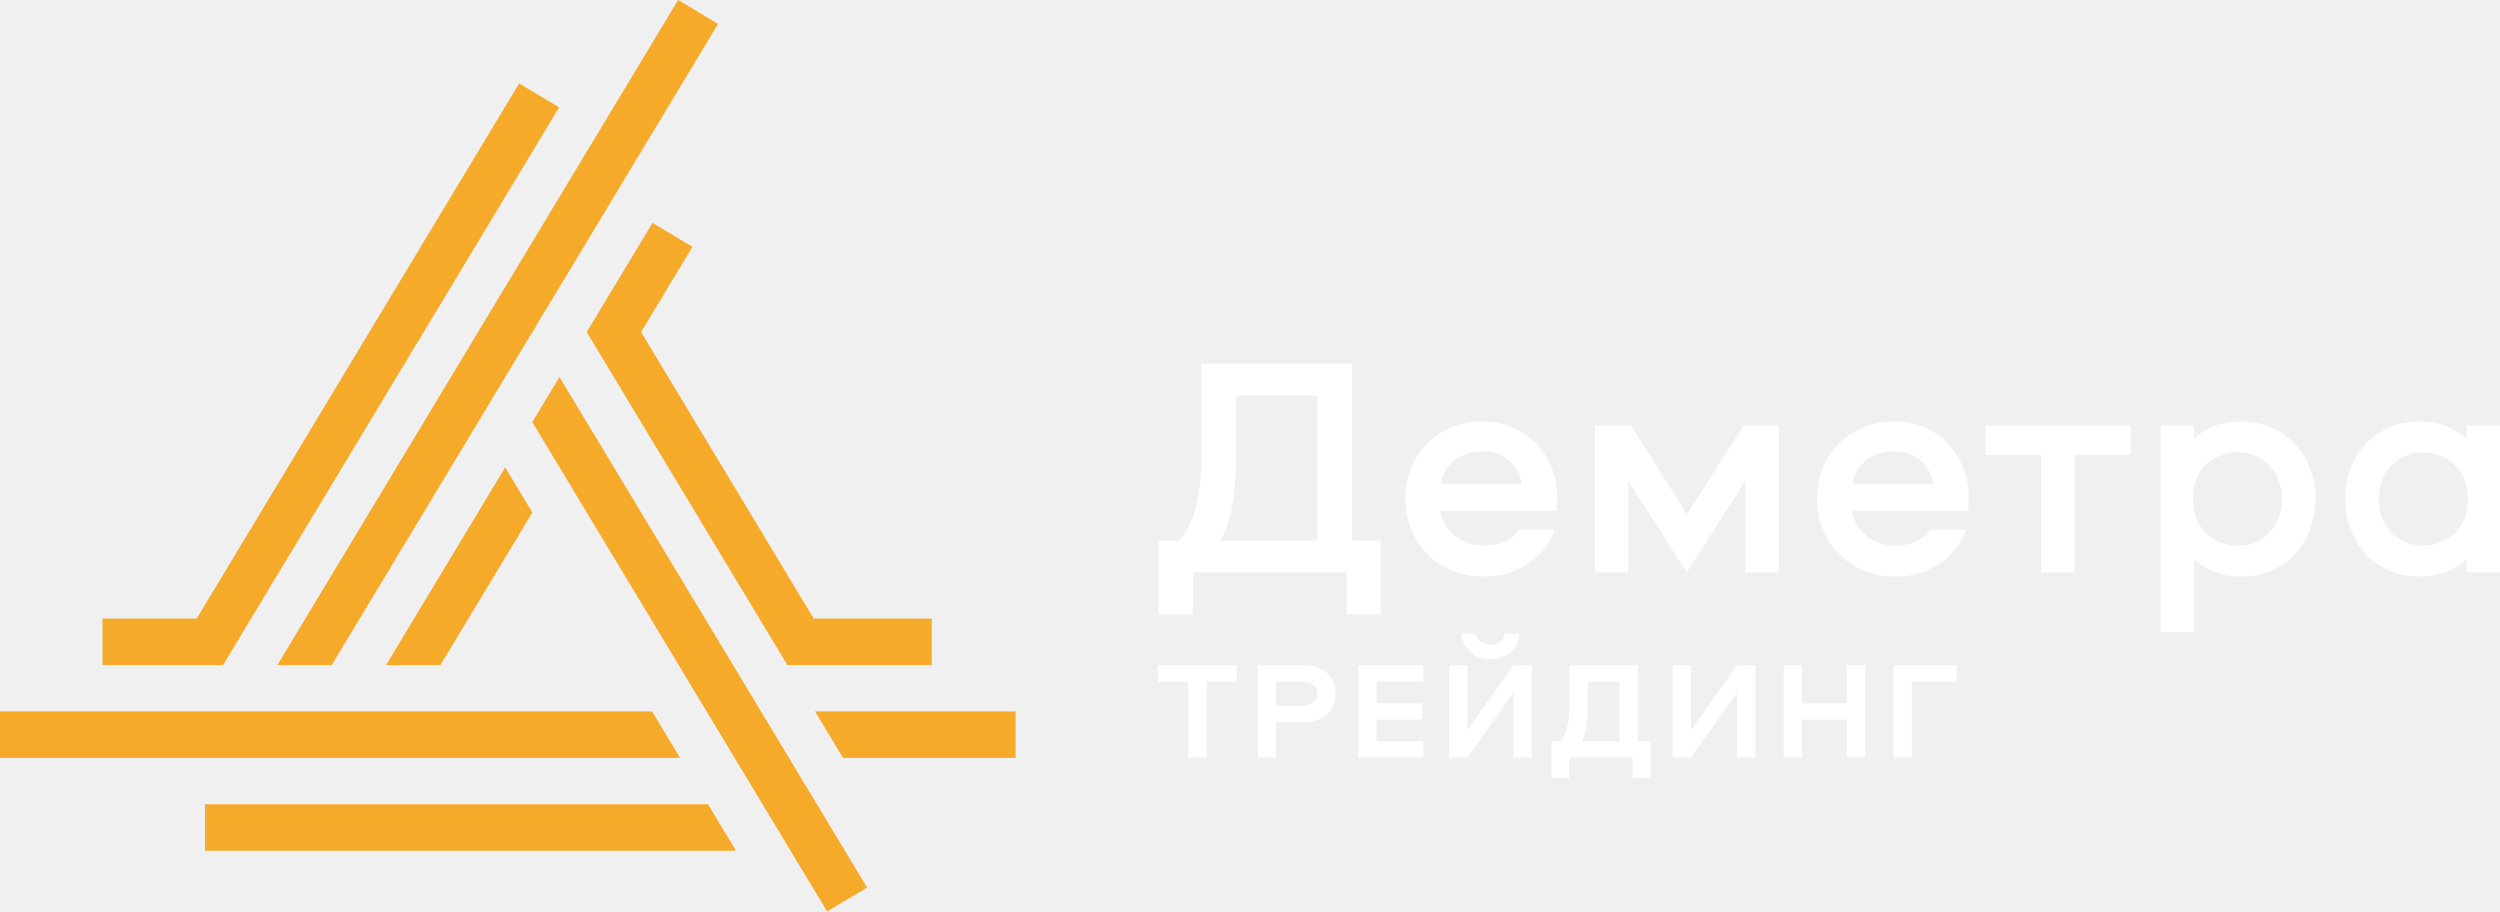
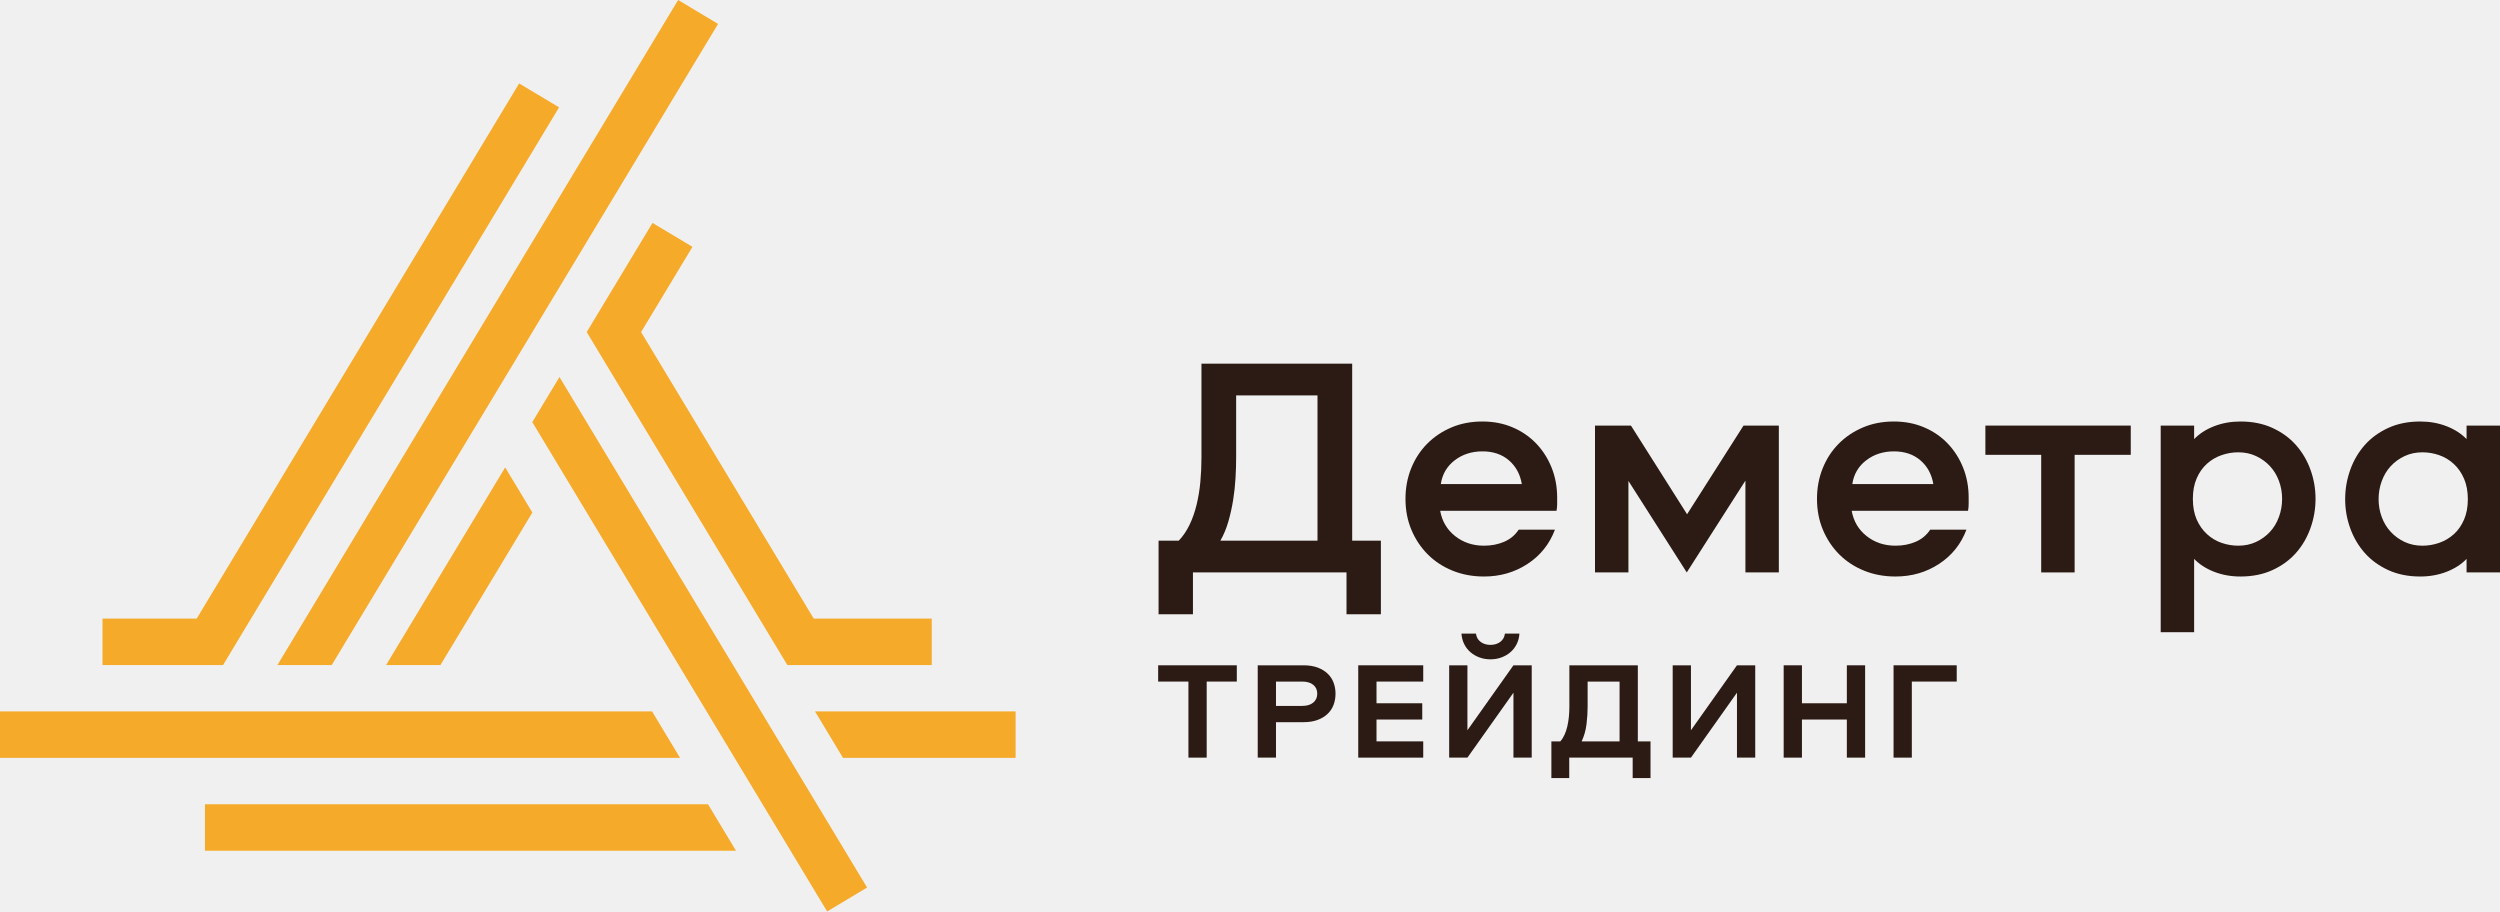
<svg xmlns="http://www.w3.org/2000/svg" width="192" height="70" viewBox="0 0 192 70" fill="none">
  <path d="M50.077 54.634H0V58.202H52.226L50.077 54.634Z" fill="#F5AA29" />
  <path d="M62.592 54.634L64.742 58.202H77.999V54.634H62.592Z" fill="#F5AA29" />
  <path d="M15.743 61.77V65.337H56.517V65.323L54.376 61.77H15.743Z" fill="#F5AA29" />
-   <path d="M17.131 51.075L42.938 8.245L39.871 6.408L15.106 47.507H7.872V51.075H17.131Z" fill="#F5AA29" />
+   <path d="M17.13 51.075L42.937 8.245L39.87 6.408L15.106 47.507H7.871V51.075H17.13Z" fill="#F5AA29" />
  <path d="M25.477 51.075L55.147 1.837L52.08 0L21.305 51.075H25.477Z" fill="#F5AA29" />
-   <path d="M40.88 32.419L63.525 70L66.592 68.162L42.968 28.956L40.88 32.419Z" fill="#F5AA29" />
+   <path d="M40.88 32.419L63.525 70L66.592 68.162L42.967 28.956L40.88 32.419Z" fill="#F5AA29" />
  <path d="M40.885 39.362L38.797 35.898L29.651 51.075H33.826L40.885 39.362Z" fill="#F5AA29" />
-   <path d="M53.181 18.958L50.112 17.12L45.061 25.503L60.47 51.075H71.559V47.507H62.494L49.236 25.503L53.181 18.958Z" fill="#F5AA29" />
-   <path d="M103.412 43.962H91.619V47.178H88.979V41.523H90.529C90.852 41.185 91.126 40.783 91.352 40.316C91.578 39.849 91.76 39.334 91.897 38.77C92.034 38.207 92.131 37.619 92.188 37.008C92.244 36.396 92.272 35.776 92.272 35.148V27.928H103.848V41.523H106.052V47.178H103.412V43.962ZM94.888 36.73C94.856 37.285 94.795 37.841 94.706 38.396C94.617 38.951 94.496 39.499 94.343 40.038C94.19 40.577 93.984 41.072 93.725 41.523H101.184V30.367H94.936V35.124C94.936 35.639 94.92 36.175 94.888 36.73Z" fill="white" />
-   <path d="M115.521 41.608C115.989 41.406 116.361 41.097 116.635 40.678H119.42C119 41.789 118.298 42.666 117.313 43.31C116.328 43.954 115.215 44.276 113.971 44.276C113.099 44.276 112.296 44.127 111.562 43.829C110.827 43.532 110.193 43.117 109.661 42.586C109.128 42.054 108.708 41.427 108.401 40.702C108.095 39.978 107.941 39.181 107.941 38.312C107.941 37.474 108.087 36.694 108.377 35.969C108.668 35.245 109.076 34.617 109.6 34.086C110.125 33.554 110.746 33.136 111.465 32.83C112.183 32.524 112.978 32.371 113.85 32.371C114.69 32.371 115.461 32.52 116.163 32.818C116.865 33.116 117.471 33.53 117.979 34.061C118.488 34.593 118.883 35.212 119.166 35.921C119.448 36.629 119.59 37.394 119.59 38.215V38.722C119.59 38.883 119.573 39.052 119.541 39.229H110.605C110.75 40.034 111.134 40.682 111.756 41.173C112.377 41.664 113.116 41.909 113.971 41.909C114.536 41.91 115.053 41.809 115.521 41.608ZM111.719 35.353C111.122 35.812 110.767 36.42 110.654 37.177H116.877C116.748 36.42 116.417 35.812 115.885 35.353C115.352 34.895 114.674 34.665 113.85 34.665C113.027 34.665 112.317 34.895 111.719 35.353Z" fill="white" />
-   <path d="M125.063 36.935V43.962H122.496V32.685H125.257L129.567 39.495L133.902 32.685H136.615V43.962H134.048V36.911L129.543 43.962L125.063 36.935Z" fill="white" />
-   <path d="M147.125 41.608C147.593 41.406 147.964 41.097 148.239 40.678H151.023C150.604 41.789 149.902 42.666 148.917 43.31C147.932 43.954 146.818 44.276 145.575 44.276C144.703 44.276 143.9 44.127 143.165 43.829C142.431 43.532 141.797 43.117 141.264 42.586C140.731 42.054 140.312 41.427 140.005 40.702C139.698 39.978 139.545 39.181 139.545 38.312C139.545 37.474 139.69 36.694 139.981 35.969C140.271 35.245 140.679 34.617 141.204 34.086C141.728 33.554 142.35 33.136 143.068 32.83C143.787 32.524 144.582 32.371 145.454 32.371C146.293 32.371 147.064 32.52 147.766 32.818C148.469 33.116 149.074 33.53 149.583 34.061C150.091 34.593 150.487 35.212 150.769 35.921C151.052 36.629 151.193 37.394 151.193 38.215V38.722C151.193 38.883 151.177 39.052 151.145 39.229H142.209C142.354 40.034 142.737 40.682 143.359 41.173C143.98 41.664 144.719 41.909 145.575 41.909C146.14 41.91 146.657 41.809 147.125 41.608ZM143.323 35.353C142.725 35.812 142.37 36.42 142.257 37.177H148.481C148.352 36.42 148.021 35.812 147.488 35.353C146.955 34.895 146.277 34.665 145.454 34.665C144.63 34.665 143.92 34.895 143.323 35.353Z" fill="white" />
-   <path d="M163.641 32.685V34.931H159.33V43.962H156.764V34.931H152.477V32.685H163.641Z" fill="white" />
-   <path d="M165.942 32.685H168.509V33.723C168.913 33.305 169.425 32.975 170.047 32.733C170.669 32.492 171.343 32.371 172.069 32.371C172.989 32.371 173.809 32.536 174.527 32.866C175.246 33.196 175.847 33.635 176.331 34.182C176.816 34.729 177.187 35.361 177.445 36.078C177.704 36.794 177.833 37.539 177.833 38.311C177.833 39.084 177.704 39.833 177.445 40.557C177.187 41.282 176.816 41.918 176.331 42.465C175.847 43.012 175.246 43.451 174.527 43.781C173.809 44.111 172.989 44.276 172.069 44.276C171.343 44.276 170.669 44.155 170.047 43.914C169.425 43.672 168.913 43.342 168.509 42.924V48.554H165.942V32.685ZM168.703 39.893C168.897 40.336 169.159 40.71 169.49 41.016C169.821 41.322 170.196 41.547 170.616 41.692C171.036 41.837 171.463 41.909 171.899 41.909C172.4 41.909 172.856 41.813 173.268 41.62C173.679 41.427 174.034 41.169 174.333 40.847C174.632 40.525 174.862 40.143 175.023 39.7C175.185 39.257 175.266 38.794 175.266 38.311C175.266 37.828 175.185 37.37 175.023 36.935C174.862 36.5 174.632 36.122 174.333 35.8C174.034 35.478 173.68 35.221 173.268 35.027C172.856 34.834 172.4 34.737 171.899 34.737C171.463 34.737 171.036 34.81 170.616 34.955C170.196 35.1 169.821 35.321 169.49 35.619C169.159 35.917 168.897 36.291 168.703 36.742C168.509 37.192 168.412 37.716 168.412 38.311C168.412 38.923 168.509 39.45 168.703 39.893Z" fill="white" />
-   <path d="M192 43.962H189.433V42.924C189.029 43.343 188.517 43.672 187.895 43.914C187.273 44.155 186.599 44.276 185.873 44.276C184.953 44.276 184.133 44.111 183.415 43.781C182.697 43.451 182.095 43.013 181.611 42.465C181.127 41.918 180.755 41.286 180.497 40.57C180.238 39.853 180.109 39.108 180.109 38.336C180.109 37.563 180.238 36.815 180.497 36.09C180.755 35.365 181.127 34.73 181.611 34.182C182.095 33.635 182.697 33.196 183.415 32.866C184.133 32.536 184.953 32.371 185.873 32.371C186.6 32.371 187.273 32.492 187.895 32.733C188.517 32.975 189.029 33.305 189.433 33.724V32.685H192V43.962ZM189.239 36.766C189.045 36.315 188.783 35.937 188.452 35.631C188.121 35.325 187.746 35.1 187.326 34.955C186.906 34.81 186.478 34.738 186.043 34.738C185.542 34.738 185.086 34.834 184.674 35.027C184.263 35.221 183.907 35.478 183.609 35.8C183.31 36.122 183.08 36.505 182.919 36.947C182.757 37.39 182.676 37.853 182.676 38.336C182.676 38.819 182.757 39.278 182.919 39.712C183.08 40.147 183.31 40.525 183.609 40.847C183.907 41.169 184.263 41.427 184.674 41.62C185.086 41.813 185.542 41.91 186.043 41.91C186.478 41.91 186.906 41.837 187.326 41.692C187.746 41.547 188.121 41.326 188.452 41.028C188.783 40.73 189.045 40.356 189.239 39.905C189.433 39.455 189.53 38.931 189.53 38.336C189.53 37.74 189.433 37.217 189.239 36.766Z" fill="white" />
-   <path d="M94.987 52.345H92.674V58.186H91.271V52.345H88.947V51.095H94.987V52.345Z" fill="white" />
-   <path d="M102.424 54.118C102.328 54.381 102.178 54.612 101.975 54.811C101.771 55.011 101.514 55.169 101.204 55.287C100.893 55.404 100.527 55.463 100.106 55.463H97.996V58.186H96.593V51.095H100.106C100.527 51.095 100.893 51.154 101.204 51.271C101.514 51.389 101.771 51.547 101.975 51.747C102.178 51.946 102.328 52.177 102.424 52.441C102.521 52.704 102.569 52.982 102.569 53.274C102.569 53.573 102.521 53.854 102.424 54.118ZM100.009 54.214C100.373 54.214 100.657 54.128 100.861 53.957C101.064 53.786 101.166 53.559 101.166 53.274C101.166 52.989 101.064 52.763 100.861 52.596C100.657 52.428 100.373 52.345 100.009 52.345H97.996V54.214H100.009V54.214Z" fill="white" />
-   <path d="M105.717 54.011H109.23V55.26H105.717V56.937H109.305V58.186H104.314V51.095H109.305V52.345H105.717V54.011Z" fill="white" />
-   <path d="M116.233 53.199L112.699 58.186H111.296V51.095H112.699V56.082L116.233 51.095H117.636V58.186H116.233V53.199ZM113.711 49.296C113.915 49.449 114.166 49.526 114.466 49.526C114.766 49.526 115.018 49.449 115.221 49.296C115.425 49.143 115.544 48.931 115.58 48.66H116.693C116.672 48.96 116.601 49.23 116.479 49.472C116.358 49.714 116.197 49.92 115.997 50.091C115.798 50.262 115.567 50.396 115.307 50.492C115.046 50.588 114.766 50.636 114.466 50.636C114.166 50.636 113.886 50.588 113.626 50.492C113.365 50.396 113.135 50.262 112.935 50.091C112.735 49.92 112.574 49.714 112.453 49.472C112.332 49.23 112.26 48.96 112.239 48.66H113.352C113.388 48.931 113.508 49.143 113.711 49.296Z" fill="white" />
-   <path d="M125.785 56.937H126.76V59.756H125.389V58.186H120.516V59.756H119.145V56.937H119.831C119.959 56.794 120.068 56.623 120.157 56.424C120.246 56.225 120.318 56.009 120.372 55.778C120.425 55.547 120.464 55.303 120.489 55.046C120.514 54.79 120.527 54.534 120.527 54.278V51.095H125.785V56.937ZM121.844 55.612C121.787 56.09 121.662 56.531 121.469 56.937H124.382V52.345H121.93V54.267C121.93 54.687 121.901 55.136 121.844 55.612Z" fill="white" />
-   <path d="M133.399 53.199L129.865 58.186H128.462V51.095H129.865V56.083L133.399 51.095H134.802V58.186H133.399V53.199Z" fill="white" />
-   <path d="M141.837 55.26H138.389V58.186H136.986V51.095H138.389V54.011H141.837V51.095H143.24V58.186H141.837V55.26Z" fill="white" />
-   <path d="M146.827 52.345V58.186H145.424V51.095H150.276V52.345H146.827Z" fill="white" />
+   <path d="M53.18 18.958L50.112 17.12L45.06 25.503L60.469 51.075H71.558V47.507H62.494L49.236 25.503L53.18 18.958Z" fill="#F5AA29" />
+   <path d="M103.412 43.962H91.618V47.178H88.978V41.523H90.528C90.851 41.185 91.126 40.783 91.352 40.316C91.578 39.849 91.76 39.334 91.897 38.77C92.034 38.207 92.131 37.619 92.187 37.008C92.244 36.396 92.272 35.776 92.272 35.148V27.928H103.848V41.523H106.052V47.178H103.412V43.962ZM94.887 36.73C94.855 37.285 94.794 37.841 94.706 38.396C94.617 38.951 94.496 39.499 94.342 40.038C94.189 40.577 93.983 41.072 93.725 41.523H101.184V30.367H94.936V35.124C94.936 35.639 94.92 36.175 94.887 36.73Z" fill="#2B1B14" />
+   <path d="M115.521 41.608C115.989 41.406 116.361 41.097 116.635 40.678H119.42C119 41.789 118.298 42.666 117.313 43.31C116.328 43.954 115.215 44.276 113.971 44.276C113.099 44.276 112.296 44.127 111.562 43.829C110.827 43.532 110.193 43.117 109.661 42.586C109.128 42.054 108.708 41.427 108.401 40.702C108.095 39.978 107.941 39.181 107.941 38.312C107.941 37.474 108.087 36.694 108.377 35.969C108.668 35.245 109.076 34.617 109.6 34.086C110.125 33.554 110.746 33.136 111.465 32.83C112.183 32.524 112.978 32.371 113.85 32.371C114.69 32.371 115.461 32.52 116.163 32.818C116.865 33.116 117.471 33.53 117.979 34.061C118.488 34.593 118.883 35.212 119.166 35.921C119.448 36.629 119.59 37.394 119.59 38.215V38.722C119.59 38.883 119.573 39.052 119.541 39.229H110.605C110.75 40.034 111.134 40.682 111.756 41.173C112.377 41.664 113.116 41.909 113.971 41.909C114.536 41.91 115.053 41.809 115.521 41.608ZM111.719 35.353C111.122 35.812 110.767 36.42 110.654 37.177H116.877C116.748 36.42 116.417 35.812 115.885 35.353C115.352 34.895 114.674 34.665 113.85 34.665C113.027 34.665 112.317 34.895 111.719 35.353Z" fill="#2B1B14" />
+   <path d="M125.063 36.935V43.962H122.496V32.685H125.257L129.567 39.495L133.902 32.685H136.615V43.962H134.048V36.911L129.543 43.962L125.063 36.935Z" fill="#2B1B14" />
+   <path d="M147.125 41.608C147.593 41.406 147.964 41.097 148.239 40.678H151.023C150.604 41.789 149.902 42.666 148.917 43.31C147.932 43.954 146.818 44.276 145.575 44.276C144.703 44.276 143.9 44.127 143.165 43.829C142.431 43.532 141.797 43.117 141.264 42.586C140.731 42.054 140.312 41.427 140.005 40.702C139.698 39.978 139.545 39.181 139.545 38.312C139.545 37.474 139.69 36.694 139.981 35.969C140.271 35.245 140.679 34.617 141.204 34.086C141.728 33.554 142.35 33.136 143.068 32.83C143.787 32.524 144.582 32.371 145.454 32.371C146.293 32.371 147.064 32.52 147.766 32.818C148.469 33.116 149.074 33.53 149.583 34.061C150.091 34.593 150.487 35.212 150.769 35.921C151.052 36.629 151.193 37.394 151.193 38.215V38.722C151.193 38.883 151.177 39.052 151.145 39.229H142.209C142.354 40.034 142.737 40.682 143.359 41.173C143.98 41.664 144.719 41.909 145.575 41.909C146.14 41.91 146.657 41.809 147.125 41.608ZM143.323 35.353C142.725 35.812 142.37 36.42 142.257 37.177H148.481C148.352 36.42 148.021 35.812 147.488 35.353C146.955 34.895 146.277 34.665 145.454 34.665C144.63 34.665 143.92 34.895 143.323 35.353Z" fill="#2B1B14" />
+   <path d="M163.642 32.685V34.931H159.331V43.962H156.764V34.931H152.478V32.685H163.642Z" fill="#2B1B14" />
+   <path d="M165.942 32.685H168.509V33.723C168.913 33.305 169.425 32.975 170.047 32.733C170.669 32.492 171.343 32.371 172.069 32.371C172.989 32.371 173.809 32.536 174.527 32.866C175.246 33.196 175.847 33.635 176.331 34.182C176.816 34.729 177.187 35.361 177.445 36.078C177.704 36.794 177.833 37.539 177.833 38.311C177.833 39.084 177.704 39.833 177.445 40.557C177.187 41.282 176.816 41.918 176.331 42.465C175.847 43.012 175.246 43.451 174.527 43.781C173.809 44.111 172.989 44.276 172.069 44.276C171.343 44.276 170.669 44.155 170.047 43.914C169.425 43.672 168.913 43.342 168.509 42.924V48.554H165.942V32.685ZM168.703 39.893C168.897 40.336 169.159 40.71 169.49 41.016C169.821 41.322 170.196 41.547 170.616 41.692C171.036 41.837 171.463 41.909 171.899 41.909C172.4 41.909 172.856 41.813 173.268 41.62C173.679 41.427 174.034 41.169 174.333 40.847C174.632 40.525 174.862 40.143 175.023 39.7C175.185 39.257 175.266 38.794 175.266 38.311C175.266 37.828 175.185 37.37 175.023 36.935C174.862 36.5 174.632 36.122 174.333 35.8C174.034 35.478 173.68 35.221 173.268 35.027C172.856 34.834 172.4 34.737 171.899 34.737C171.463 34.737 171.036 34.81 170.616 34.955C170.196 35.1 169.821 35.321 169.49 35.619C169.159 35.917 168.897 36.291 168.703 36.742C168.509 37.192 168.412 37.716 168.412 38.311C168.412 38.923 168.509 39.45 168.703 39.893Z" fill="#2B1B14" />
+   <path d="M192 43.962H189.433V42.924C189.029 43.343 188.517 43.672 187.895 43.914C187.273 44.155 186.599 44.276 185.873 44.276C184.953 44.276 184.133 44.111 183.415 43.781C182.697 43.451 182.095 43.013 181.611 42.465C181.127 41.918 180.755 41.286 180.497 40.57C180.238 39.853 180.109 39.108 180.109 38.336C180.109 37.563 180.238 36.815 180.497 36.09C180.755 35.365 181.127 34.73 181.611 34.182C182.095 33.635 182.697 33.196 183.415 32.866C184.133 32.536 184.953 32.371 185.873 32.371C186.6 32.371 187.273 32.492 187.895 32.733C188.517 32.975 189.029 33.305 189.433 33.724V32.685H192V43.962ZM189.239 36.766C189.045 36.315 188.783 35.937 188.452 35.631C188.121 35.325 187.746 35.1 187.326 34.955C186.906 34.81 186.478 34.738 186.043 34.738C185.542 34.738 185.086 34.834 184.674 35.027C184.263 35.221 183.907 35.478 183.609 35.8C183.31 36.122 183.08 36.505 182.919 36.947C182.757 37.39 182.676 37.853 182.676 38.336C182.676 38.819 182.757 39.278 182.919 39.712C183.08 40.147 183.31 40.525 183.609 40.847C183.907 41.169 184.263 41.427 184.674 41.62C185.086 41.813 185.542 41.91 186.043 41.91C186.478 41.91 186.906 41.837 187.326 41.692C187.746 41.547 188.121 41.326 188.452 41.028C188.783 40.73 189.045 40.356 189.239 39.905C189.433 39.455 189.53 38.931 189.53 38.336C189.53 37.74 189.433 37.217 189.239 36.766Z" fill="#2B1B14" />
+   <path d="M94.987 52.345H92.674V58.186H91.271V52.345H88.947V51.095H94.987V52.345Z" fill="#2B1B14" />
+   <path d="M102.424 54.118C102.328 54.381 102.178 54.612 101.974 54.811C101.771 55.011 101.514 55.169 101.203 55.287C100.893 55.404 100.527 55.463 100.106 55.463H97.996V58.186H96.593V51.095H100.106C100.527 51.095 100.893 51.154 101.203 51.271C101.514 51.389 101.771 51.547 101.974 51.747C102.178 51.946 102.328 52.177 102.424 52.441C102.52 52.704 102.568 52.982 102.568 53.274C102.568 53.573 102.52 53.854 102.424 54.118ZM100.009 54.214C100.373 54.214 100.657 54.128 100.86 53.957C101.064 53.786 101.165 53.559 101.165 53.274C101.165 52.989 101.064 52.763 100.86 52.596C100.657 52.428 100.373 52.345 100.009 52.345H97.996V54.214H100.009V54.214Z" fill="#2B1B14" />
+   <path d="M105.716 54.011H109.229V55.26H105.716V56.937H109.304V58.186H104.313V51.095H109.304V52.345H105.716V54.011Z" fill="#2B1B14" />
+   <path d="M116.233 53.199L112.699 58.186H111.296V51.095H112.699V56.082L116.233 51.095H117.636V58.186H116.233V53.199ZM113.711 49.296C113.915 49.449 114.166 49.526 114.466 49.526C114.766 49.526 115.018 49.449 115.221 49.296C115.425 49.143 115.544 48.931 115.58 48.66H116.693C116.672 48.96 116.601 49.23 116.479 49.472C116.358 49.714 116.197 49.92 115.997 50.091C115.798 50.262 115.567 50.396 115.307 50.492C115.046 50.588 114.766 50.636 114.466 50.636C114.166 50.636 113.886 50.588 113.626 50.492C113.365 50.396 113.135 50.262 112.935 50.091C112.735 49.92 112.574 49.714 112.453 49.472C112.332 49.23 112.26 48.96 112.239 48.66H113.352C113.388 48.931 113.508 49.143 113.711 49.296Z" fill="#2B1B14" />
+   <path d="M125.785 56.937H126.76V59.756H125.389V58.186H120.517V59.756H119.146V56.937H119.831C119.96 56.794 120.069 56.623 120.158 56.424C120.247 56.225 120.319 56.009 120.372 55.778C120.425 55.547 120.465 55.303 120.49 55.046C120.515 54.79 120.527 54.534 120.527 54.278V51.095H125.785V56.937ZM121.845 55.612C121.787 56.09 121.662 56.531 121.47 56.937H124.383V52.345H121.93V54.267C121.93 54.687 121.902 55.136 121.845 55.612Z" fill="#2B1B14" />
+   <path d="M133.399 53.199L129.865 58.186H128.462V51.095H129.865V56.083L133.399 51.095H134.802V58.186H133.399V53.199Z" fill="#2B1B14" />
+   <path d="M141.838 55.26H138.389V58.186H136.986V51.095H138.389V54.011H141.838V51.095H143.241V58.186H141.838V55.26Z" fill="#2B1B14" />
+   <path d="M146.828 52.345V58.186H145.425V51.095H150.276V52.345H146.828Z" fill="#2B1B14" />
</svg>
